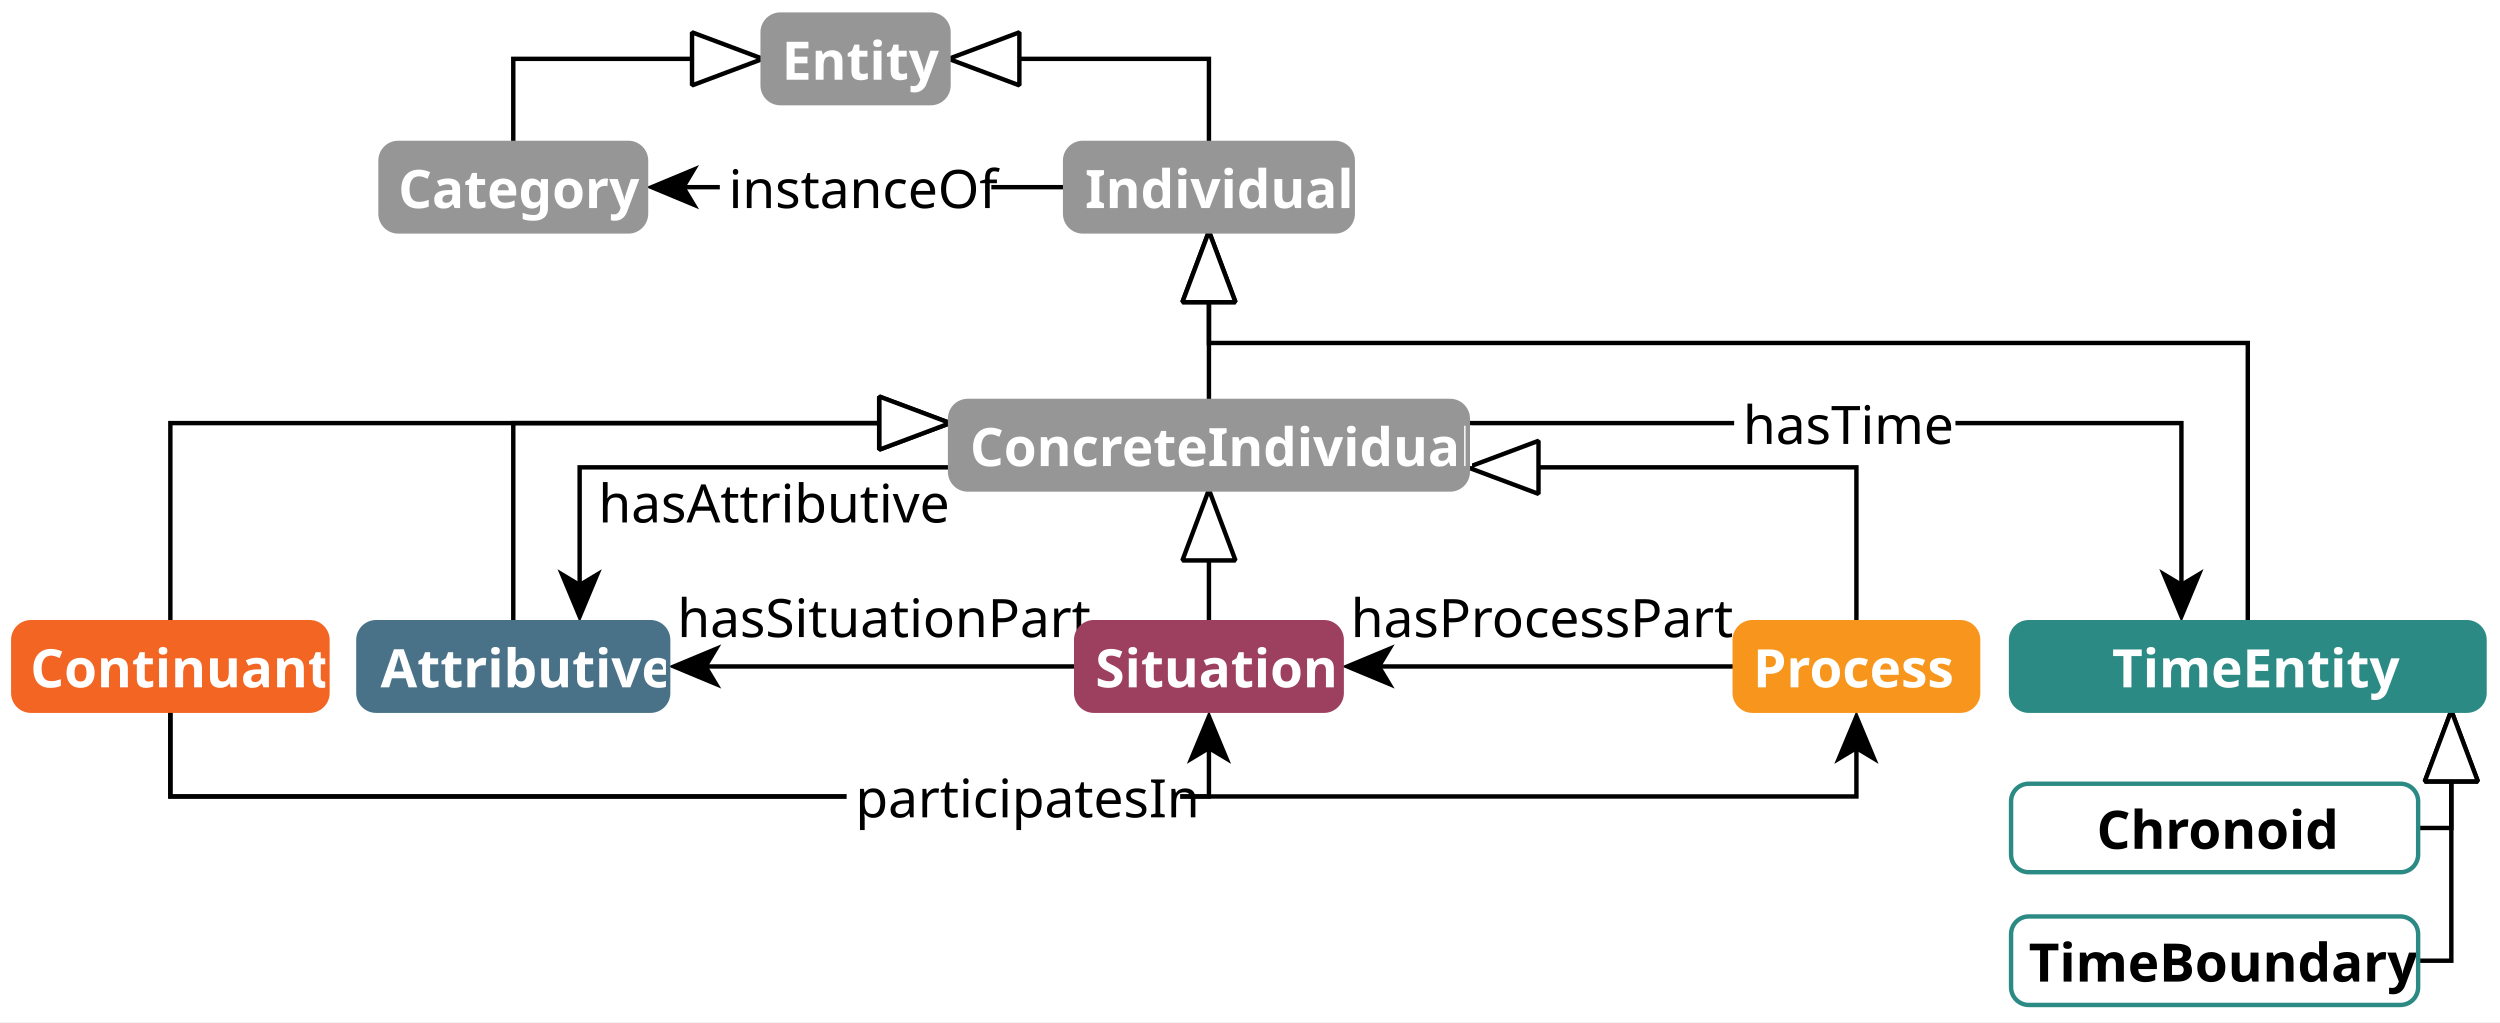
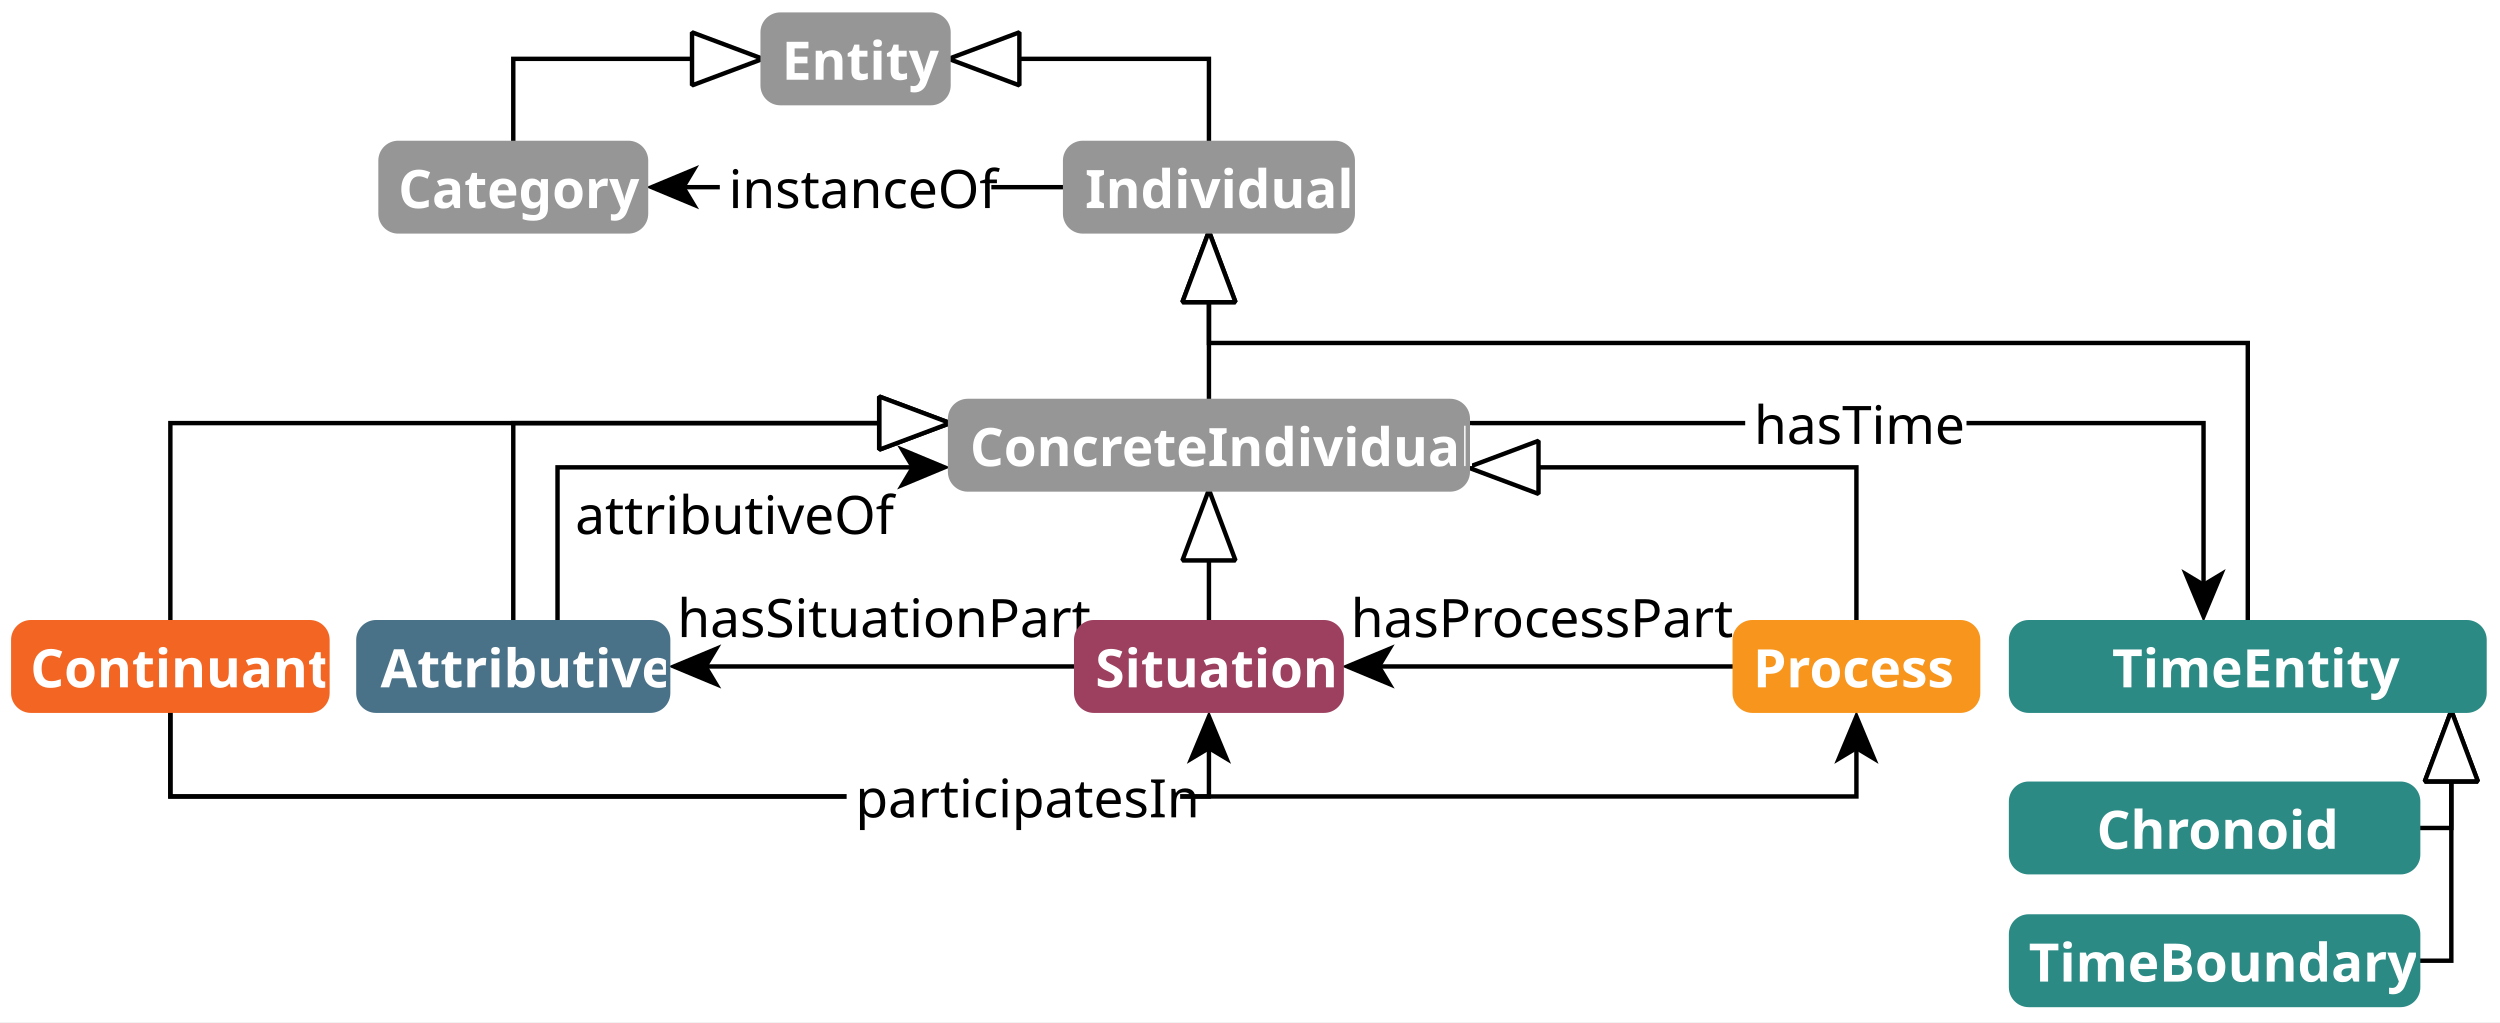
<svg xmlns="http://www.w3.org/2000/svg" fill-opacity="1" color-rendering="auto" color-interpolation="auto" text-rendering="auto" stroke="black" stroke-linecap="square" width="1130" stroke-miterlimit="10" shape-rendering="auto" stroke-opacity="1" fill="black" stroke-dasharray="none" font-weight="normal" stroke-width="1" height="462" font-family="'Dialog'" font-style="normal" stroke-linejoin="miter" font-size="12px" stroke-dashoffset="0" image-rendering="auto">
  <defs id="genericDefs" />
  <g>
    <defs id="defs1">
      <clipPath clipPathUnits="userSpaceOnUse" id="clipPath1">
        <path d="M0 0 L1130 0 L1130 462 L0 462 L0 0 Z" />
      </clipPath>
      <clipPath clipPathUnits="userSpaceOnUse" id="clipPath2">
        <path d="M175 -498 L740 -498 L740 -267 L175 -267 L175 -498 Z" />
      </clipPath>
    </defs>
    <g fill="white" text-rendering="geometricPrecision" shape-rendering="geometricPrecision" transform="scale(2,2) translate(-175,498)" stroke="white">
      <rect x="175" width="565" height="231" y="-498" clip-path="url(#clipPath2)" stroke="none" />
    </g>
    <g text-rendering="geometricPrecision" stroke-miterlimit="1.45" shape-rendering="geometricPrecision" transform="matrix(2,0,0,2,-350,996)" stroke-linecap="butt">
      <path fill="none" d="M415.709 -455.7 L328.99 -455.7" clip-path="url(#clipPath2)" />
      <path d="M320.99 -455.7 L332.99 -450.7 L329.99 -455.7 L332.99 -460.7 Z" clip-path="url(#clipPath2)" stroke="none" />
      <rect x="337.678" y="-465.05" clip-path="url(#clipPath2)" fill="white" width="61.363" height="18.701" stroke="none" />
      <text x="339.678" xml:space="preserve" y="-450.986" clip-path="url(#clipPath2)" font-family="sans-serif" stroke="none">instanceOf</text>
      <path fill="none" d="M291 -465.697 L291 -484.7 L332.396 -484.7" clip-path="url(#clipPath2)" />
      <path fill="white" d="M347.396 -484.7 L331.396 -490.7 L331.396 -478.7 Z" clip-path="url(#clipPath2)" stroke="none" />
      <path fill="none" d="M347.396 -484.7 L331.396 -490.7 L331.396 -478.7 Z" clip-path="url(#clipPath2)" />
      <path fill="none" d="M448.22 -465.697 L448.22 -484.7 L404.378 -484.7" clip-path="url(#clipPath2)" />
      <path fill="white" d="M389.378 -484.7 L405.378 -478.7 L405.378 -490.7 Z" clip-path="url(#clipPath2)" stroke="none" />
      <path fill="none" d="M389.378 -484.7 L405.378 -478.7 L405.378 -490.7 Z" clip-path="url(#clipPath2)" />
      <path fill="none" d="M291 -357.397 L291 -402.38 L374.685 -402.38" clip-path="url(#clipPath2)" />
      <path fill="white" d="M389.685 -402.38 L373.685 -408.38 L373.685 -396.38 Z" clip-path="url(#clipPath2)" stroke="none" />
      <path fill="none" d="M389.685 -402.38 L373.685 -408.38 L373.685 -396.38 Z" clip-path="url(#clipPath2)" />
      <path fill="none" d="M448.22 -357.389 L448.22 -372.343" clip-path="url(#clipPath2)" />
      <path fill="white" d="M448.22 -387.343 L442.22 -371.343 L454.22 -371.343 Z" clip-path="url(#clipPath2)" stroke="none" />
      <path fill="none" d="M448.22 -387.343 L442.22 -371.343 L454.22 -371.343 Z" clip-path="url(#clipPath2)" />
      <path fill="none" d="M213.5 -357.397 L213.5 -402.38 L374.741 -402.38" clip-path="url(#clipPath2)" />
      <path fill="white" d="M389.741 -402.38 L373.741 -408.38 L373.741 -396.38 Z" clip-path="url(#clipPath2)" stroke="none" />
      <path fill="none" d="M389.741 -402.38 L373.741 -408.38 L373.741 -396.38 Z" clip-path="url(#clipPath2)" />
      <path fill="none" d="M594.55 -357.355 L594.55 -392.38 L521.702 -392.38" clip-path="url(#clipPath2)" />
      <path fill="white" d="M506.702 -392.38 L522.702 -386.38 L522.702 -398.38 Z" clip-path="url(#clipPath2)" stroke="none" />
      <path fill="none" d="M506.702 -392.38 L522.702 -386.38 L522.702 -398.38 Z" clip-path="url(#clipPath2)" />
-       <path fill="none" d="M506.733 -402.38 L668 -402.38 L668 -365.397" clip-path="url(#clipPath2)" />
-       <path d="M668 -357.397 L673 -369.397 L668 -366.397 L663 -369.397 Z" clip-path="url(#clipPath2)" stroke="none" />
-       <rect x="566.916" y="-411.73" clip-path="url(#clipPath2)" fill="white" width="50.014" height="18.701" stroke="none" />
-       <text x="568.916" xml:space="preserve" y="-397.666" clip-path="url(#clipPath2)" font-family="sans-serif" stroke="none">hasTime</text>
+       <path fill="none" d="M506.747 -402.38 L673 -402.38 L673 -365.397" clip-path="url(#clipPath2)" />
+       <path d="M673 -357.397 L678 -369.397 L673 -366.397 L668 -369.397 Z" clip-path="url(#clipPath2)" stroke="none" />
+       <rect x="569.416" y="-411.73" clip-path="url(#clipPath2)" fill="white" width="50.014" height="18.701" stroke="none" />
+       <text x="571.416" xml:space="preserve" y="-397.666" clip-path="url(#clipPath2)" font-family="sans-serif" stroke="none">hasTime</text>
      <path fill="none" d="M721.503 -310.879 L729 -310.879 L729 -322.363" clip-path="url(#clipPath2)" />
      <path fill="white" d="M729 -337.363 L723 -321.363 L735 -321.363 Z" clip-path="url(#clipPath2)" stroke="none" />
      <path fill="none" d="M729 -337.363 L723 -321.363 L735 -321.363 Z" clip-path="url(#clipPath2)" />
      <path fill="none" d="M721.503 -280.879 L729 -280.879 L729 -322.411" clip-path="url(#clipPath2)" />
      <path fill="white" d="M729 -337.411 L723 -321.411 L735 -321.411 Z" clip-path="url(#clipPath2)" stroke="none" />
      <path fill="none" d="M729 -337.411 L723 -321.411 L735 -321.411 Z" clip-path="url(#clipPath2)" />
      <path fill="none" d="M418.242 -347.38 L334.01 -347.38" clip-path="url(#clipPath2)" />
      <path d="M326.01 -347.38 L338.01 -342.38 L335.01 -347.38 L338.01 -352.38 Z" clip-path="url(#clipPath2)" stroke="none" />
      <text x="328.083" xml:space="preserve" y="-354.016" clip-path="url(#clipPath2)" font-family="sans-serif" stroke="none">hasSituationPart</text>
-       <path fill="none" d="M389.714 -392.38 L306 -392.38 L306 -365.355" clip-path="url(#clipPath2)" />
-       <path d="M306 -357.355 L311 -369.355 L306 -366.355 L301 -369.355 Z" clip-path="url(#clipPath2)" stroke="none" />
-       <text x="310.244" xml:space="preserve" y="-379.922" clip-path="url(#clipPath2)" font-family="sans-serif" stroke="none">hasAttributive</text>
+       <path fill="none" d="M381.742 -392.38 L301 -392.38 L301 -357.355" clip-path="url(#clipPath2)" />
+       <path d="M389.742 -392.38 L377.742 -397.38 L380.742 -392.38 L377.742 -387.38 Z" clip-path="url(#clipPath2)" stroke="none" />
+       <text x="305" xml:space="preserve" y="-377.315" clip-path="url(#clipPath2)" font-family="sans-serif" stroke="none">attributiveOf</text>
      <path fill="none" d="M448.22 -407.375 L448.22 -430.742" clip-path="url(#clipPath2)" />
      <path fill="white" d="M448.22 -445.742 L442.22 -429.742 L454.22 -429.742 Z" clip-path="url(#clipPath2)" stroke="none" />
      <path fill="none" d="M448.22 -445.742 L442.22 -429.742 L454.22 -429.742 Z" clip-path="url(#clipPath2)" />
      <path fill="none" d="M683 -357.41 L683 -420.487 L448.22 -420.487 L448.22 -430.693" clip-path="url(#clipPath2)" />
      <path fill="white" d="M448.22 -445.693 L442.22 -429.693 L454.22 -429.693 Z" clip-path="url(#clipPath2)" stroke="none" />
      <path fill="none" d="M448.22 -445.693 L442.22 -429.693 L454.22 -429.693 Z" clip-path="url(#clipPath2)" />
      <path fill="none" d="M567.077 -347.38 L486.195 -347.38" clip-path="url(#clipPath2)" />
      <path d="M478.195 -347.38 L490.195 -342.38 L487.195 -347.38 L490.195 -352.38 Z" clip-path="url(#clipPath2)" stroke="none" />
      <text x="480.283" xml:space="preserve" y="-354.016" clip-path="url(#clipPath2)" font-family="sans-serif" stroke="none">hasProcessPart</text>
      <path fill="none" d="M213.5 -337.366 L213.5 -318 L448.22 -318 L448.22 -329.366" clip-path="url(#clipPath2)" />
      <path d="M448.22 -337.366 L443.22 -325.366 L448.22 -328.366 L453.22 -325.366 Z" clip-path="url(#clipPath2)" stroke="none" />
      <path fill="none" d="M213.5 -337.366 L213.5 -318 L594.55 -318 L594.55 -329.366" clip-path="url(#clipPath2)" />
      <path d="M594.55 -337.366 L589.55 -325.366 L594.55 -328.366 L599.55 -325.366 Z" clip-path="url(#clipPath2)" stroke="none" />
      <rect x="366.339" y="-327.351" clip-path="url(#clipPath2)" fill="white" width="75.373" height="18.701" stroke="none" />
      <text x="368.339" xml:space="preserve" y="-313.286" clip-path="url(#clipPath2)" font-family="sans-serif" stroke="none">participatesIn</text>
    </g>
    <g fill="rgb(150,150,150)" text-rendering="geometricPrecision" shape-rendering="geometricPrecision" transform="matrix(2,0,0,2,-350,996)" stroke="rgb(150,150,150)">
      <rect x="261" y="-465.7" clip-path="url(#clipPath2)" width="60" rx="4" ry="4" height="20" stroke="none" />
    </g>
    <g stroke-linecap="butt" transform="matrix(2,0,0,2,-350,996)" fill="white" text-rendering="geometricPrecision" font-family="sans-serif" shape-rendering="geometricPrecision" stroke="white" font-weight="bold" stroke-miterlimit="1.45">
      <text x="264.993" xml:space="preserve" y="-450.986" clip-path="url(#clipPath2)" stroke="none">Category</text>
    </g>
    <g stroke-linecap="butt" transform="matrix(2,0,0,2,-350,996)" fill="rgb(150,150,150)" text-rendering="geometricPrecision" shape-rendering="geometricPrecision" stroke="rgb(150,150,150)" stroke-miterlimit="1.45">
      <rect x="261" y="-465.7" clip-path="url(#clipPath2)" fill="none" width="60" rx="4" ry="4" height="20" />
      <rect stroke-linecap="square" x="347.36" y="-494.7" clip-path="url(#clipPath2)" width="42" rx="4" ry="4" height="20" stroke="none" stroke-miterlimit="10" />
    </g>
    <g stroke-linecap="butt" transform="matrix(2,0,0,2,-350,996)" fill="white" text-rendering="geometricPrecision" font-family="sans-serif" shape-rendering="geometricPrecision" stroke="white" font-weight="bold" stroke-miterlimit="1.45">
      <text x="351.693" xml:space="preserve" y="-479.986" clip-path="url(#clipPath2)" stroke="none">Entity</text>
    </g>
    <g stroke-linecap="butt" transform="matrix(2,0,0,2,-350,996)" fill="rgb(150,150,150)" text-rendering="geometricPrecision" shape-rendering="geometricPrecision" stroke="rgb(150,150,150)" stroke-miterlimit="1.45">
      <rect x="347.36" y="-494.7" clip-path="url(#clipPath2)" fill="none" width="42" rx="4" ry="4" height="20" />
      <rect stroke-linecap="square" x="389.72" y="-407.38" clip-path="url(#clipPath2)" width="117" rx="4" ry="4" height="20" stroke="none" stroke-miterlimit="10" />
    </g>
    <g stroke-linecap="butt" transform="matrix(2,0,0,2,-350,996)" fill="white" text-rendering="geometricPrecision" font-family="sans-serif" shape-rendering="geometricPrecision" stroke="white" font-weight="bold" stroke-miterlimit="1.45">
      <text x="394.211" xml:space="preserve" y="-392.666" clip-path="url(#clipPath2)" stroke="none">ConcreteIndividual</text>
    </g>
    <g stroke-linecap="butt" transform="matrix(2,0,0,2,-350,996)" fill="rgb(150,150,150)" text-rendering="geometricPrecision" shape-rendering="geometricPrecision" stroke="rgb(150,150,150)" stroke-miterlimit="1.45">
      <rect x="389.72" y="-407.38" clip-path="url(#clipPath2)" fill="none" width="117" rx="4" ry="4" height="20" />
    </g>
    <g fill="rgb(43,138,132)" text-rendering="geometricPrecision" shape-rendering="geometricPrecision" transform="matrix(2,0,0,2,-350,996)" stroke="rgb(43,138,132)">
      <rect x="629.5" y="-357.38" clip-path="url(#clipPath2)" width="107" rx="4" ry="4" height="20" stroke="none" />
    </g>
    <g stroke-linecap="butt" transform="matrix(2,0,0,2,-350,996)" fill="white" text-rendering="geometricPrecision" font-family="sans-serif" shape-rendering="geometricPrecision" stroke="white" font-weight="bold" stroke-miterlimit="1.45">
      <text x="652.329" xml:space="preserve" y="-342.666" clip-path="url(#clipPath2)" stroke="none">TimeEntity</text>
    </g>
    <g stroke-linecap="butt" transform="matrix(2,0,0,2,-350,996)" fill="rgb(43,138,132)" text-rendering="geometricPrecision" shape-rendering="geometricPrecision" stroke="rgb(43,138,132)" stroke-miterlimit="1.45">
      <rect x="629.5" y="-357.38" clip-path="url(#clipPath2)" fill="none" width="107" rx="4" ry="4" height="20" />
    </g>
    <g fill="rgb(73,114,136)" text-rendering="geometricPrecision" shape-rendering="geometricPrecision" transform="matrix(2,0,0,2,-350,996)" stroke="rgb(73,114,136)">
      <rect x="256" y="-357.38" clip-path="url(#clipPath2)" width="70" rx="4" ry="4" height="20" stroke="none" />
    </g>
    <g stroke-linecap="butt" transform="matrix(2,0,0,2,-350,996)" fill="white" text-rendering="geometricPrecision" font-family="sans-serif" shape-rendering="geometricPrecision" stroke="white" font-weight="bold" stroke-miterlimit="1.45">
      <text x="261" xml:space="preserve" y="-342.666" clip-path="url(#clipPath2)" stroke="none">Attributive</text>
    </g>
    <g stroke-linecap="butt" transform="matrix(2,0,0,2,-350,996)" fill="rgb(73,114,136)" text-rendering="geometricPrecision" shape-rendering="geometricPrecision" stroke="rgb(73,114,136)" stroke-miterlimit="1.45">
      <rect x="256" y="-357.38" clip-path="url(#clipPath2)" fill="none" width="70" rx="4" ry="4" height="20" />
    </g>
    <g fill="rgb(243,101,35)" text-rendering="geometricPrecision" shape-rendering="geometricPrecision" transform="matrix(2,0,0,2,-350,996)" stroke="rgb(243,101,35)">
      <rect x="178" y="-357.38" clip-path="url(#clipPath2)" width="71" rx="4" ry="4" height="20" stroke="none" />
    </g>
    <g stroke-linecap="butt" transform="matrix(2,0,0,2,-350,996)" fill="white" text-rendering="geometricPrecision" font-family="sans-serif" shape-rendering="geometricPrecision" stroke="white" font-weight="bold" stroke-miterlimit="1.45">
      <text x="181.842" xml:space="preserve" y="-342.666" clip-path="url(#clipPath2)" stroke="none">Continuant</text>
    </g>
    <g stroke-linecap="butt" transform="matrix(2,0,0,2,-350,996)" fill="rgb(243,101,35)" text-rendering="geometricPrecision" shape-rendering="geometricPrecision" stroke="rgb(243,101,35)" stroke-miterlimit="1.45">
      <rect x="178" y="-357.38" clip-path="url(#clipPath2)" fill="none" width="71" rx="4" ry="4" height="20" />
    </g>
    <g fill="rgb(150,150,150)" text-rendering="geometricPrecision" shape-rendering="geometricPrecision" transform="matrix(2,0,0,2,-350,996)" stroke="rgb(150,150,150)">
      <rect x="415.72" y="-465.7" clip-path="url(#clipPath2)" width="65" rx="4" ry="4" height="20" stroke="none" />
    </g>
    <g stroke-linecap="butt" transform="matrix(2,0,0,2,-350,996)" fill="white" text-rendering="geometricPrecision" font-family="sans-serif" shape-rendering="geometricPrecision" stroke="white" font-weight="bold" stroke-miterlimit="1.45">
      <text x="420.218" xml:space="preserve" y="-450.986" clip-path="url(#clipPath2)" stroke="none">Individual</text>
    </g>
    <g stroke-linecap="butt" transform="matrix(2,0,0,2,-350,996)" fill="rgb(150,150,150)" text-rendering="geometricPrecision" shape-rendering="geometricPrecision" stroke="rgb(150,150,150)" stroke-miterlimit="1.45">
      <rect x="415.72" y="-465.7" clip-path="url(#clipPath2)" fill="none" width="65" rx="4" ry="4" height="20" />
    </g>
    <g fill="rgb(157,64,95)" text-rendering="geometricPrecision" shape-rendering="geometricPrecision" transform="matrix(2,0,0,2,-350,996)" stroke="rgb(157,64,95)">
      <rect x="418.22" y="-357.38" clip-path="url(#clipPath2)" width="60" rx="4" ry="4" height="20" stroke="none" />
    </g>
    <g stroke-linecap="butt" transform="matrix(2,0,0,2,-350,996)" fill="white" text-rendering="geometricPrecision" font-family="sans-serif" shape-rendering="geometricPrecision" stroke="white" font-weight="bold" stroke-miterlimit="1.45">
      <text x="422.556" xml:space="preserve" y="-342.666" clip-path="url(#clipPath2)" stroke="none">Situation</text>
    </g>
    <g stroke-linecap="butt" transform="matrix(2,0,0,2,-350,996)" fill="rgb(157,64,95)" text-rendering="geometricPrecision" shape-rendering="geometricPrecision" stroke="rgb(157,64,95)" stroke-miterlimit="1.45">
      <rect x="418.22" y="-357.38" clip-path="url(#clipPath2)" fill="none" width="60" rx="4" ry="4" height="20" />
    </g>
    <g fill="rgb(247,149,29)" text-rendering="geometricPrecision" shape-rendering="geometricPrecision" transform="matrix(2,0,0,2,-350,996)" stroke="rgb(247,149,29)">
      <rect x="567.05" y="-357.38" clip-path="url(#clipPath2)" width="55" rx="4" ry="4" height="20" stroke="none" />
    </g>
    <g stroke-linecap="butt" transform="matrix(2,0,0,2,-350,996)" fill="white" text-rendering="geometricPrecision" font-family="sans-serif" shape-rendering="geometricPrecision" stroke="white" font-weight="bold" stroke-miterlimit="1.45">
      <text x="571.2" xml:space="preserve" y="-342.666" clip-path="url(#clipPath2)" stroke="none">Process</text>
    </g>
    <g stroke-linecap="butt" transform="matrix(2,0,0,2,-350,996)" fill="rgb(247,149,29)" text-rendering="geometricPrecision" shape-rendering="geometricPrecision" stroke="rgb(247,149,29)" stroke-miterlimit="1.45">
      <rect x="567.05" y="-357.38" clip-path="url(#clipPath2)" fill="none" width="55" rx="4" ry="4" height="20" />
    </g>
-     <g stroke-linecap="butt" transform="matrix(2,0,0,2,-350,996)" text-rendering="geometricPrecision" font-family="sans-serif" shape-rendering="geometricPrecision" font-weight="bold" stroke-miterlimit="1.45">
+     <g fill="rgb(43,138,132)" text-rendering="geometricPrecision" shape-rendering="geometricPrecision" transform="matrix(2,0,0,2,-350,996)" stroke="rgb(43,138,132)">
+       <rect x="629.5" y="-320.879" clip-path="url(#clipPath2)" width="92" rx="4" ry="4" height="20" stroke="none" />
+     </g>
+     <g stroke-linecap="butt" transform="matrix(2,0,0,2,-350,996)" fill="white" text-rendering="geometricPrecision" font-family="sans-serif" shape-rendering="geometricPrecision" stroke="white" font-weight="bold" stroke-miterlimit="1.45">
      <text x="648.84" xml:space="preserve" y="-306.165" clip-path="url(#clipPath2)" stroke="none">Chronoid</text>
    </g>
    <g stroke-linecap="butt" transform="matrix(2,0,0,2,-350,996)" fill="rgb(43,138,132)" text-rendering="geometricPrecision" shape-rendering="geometricPrecision" stroke="rgb(43,138,132)" stroke-miterlimit="1.45">
      <rect x="629.5" y="-320.879" clip-path="url(#clipPath2)" fill="none" width="92" rx="4" ry="4" height="20" />
+       <rect stroke-linecap="square" x="629.5" y="-290.879" clip-path="url(#clipPath2)" width="92" rx="4" ry="4" height="20" stroke="none" stroke-miterlimit="10" />
    </g>
-     <g stroke-linecap="butt" transform="matrix(2,0,0,2,-350,996)" text-rendering="geometricPrecision" font-family="sans-serif" shape-rendering="geometricPrecision" font-weight="bold" stroke-miterlimit="1.45">
+     <g stroke-linecap="butt" transform="matrix(2,0,0,2,-350,996)" fill="white" text-rendering="geometricPrecision" font-family="sans-serif" shape-rendering="geometricPrecision" stroke="white" font-weight="bold" stroke-miterlimit="1.45">
      <text x="633.494" xml:space="preserve" y="-276.165" clip-path="url(#clipPath2)" stroke="none">TimeBoundary</text>
    </g>
    <g stroke-linecap="butt" transform="matrix(2,0,0,2,-350,996)" fill="rgb(43,138,132)" text-rendering="geometricPrecision" shape-rendering="geometricPrecision" stroke="rgb(43,138,132)" stroke-miterlimit="1.45">
      <rect x="629.5" y="-290.879" clip-path="url(#clipPath2)" fill="none" width="92" rx="4" ry="4" height="20" />
    </g>
  </g>
</svg>
